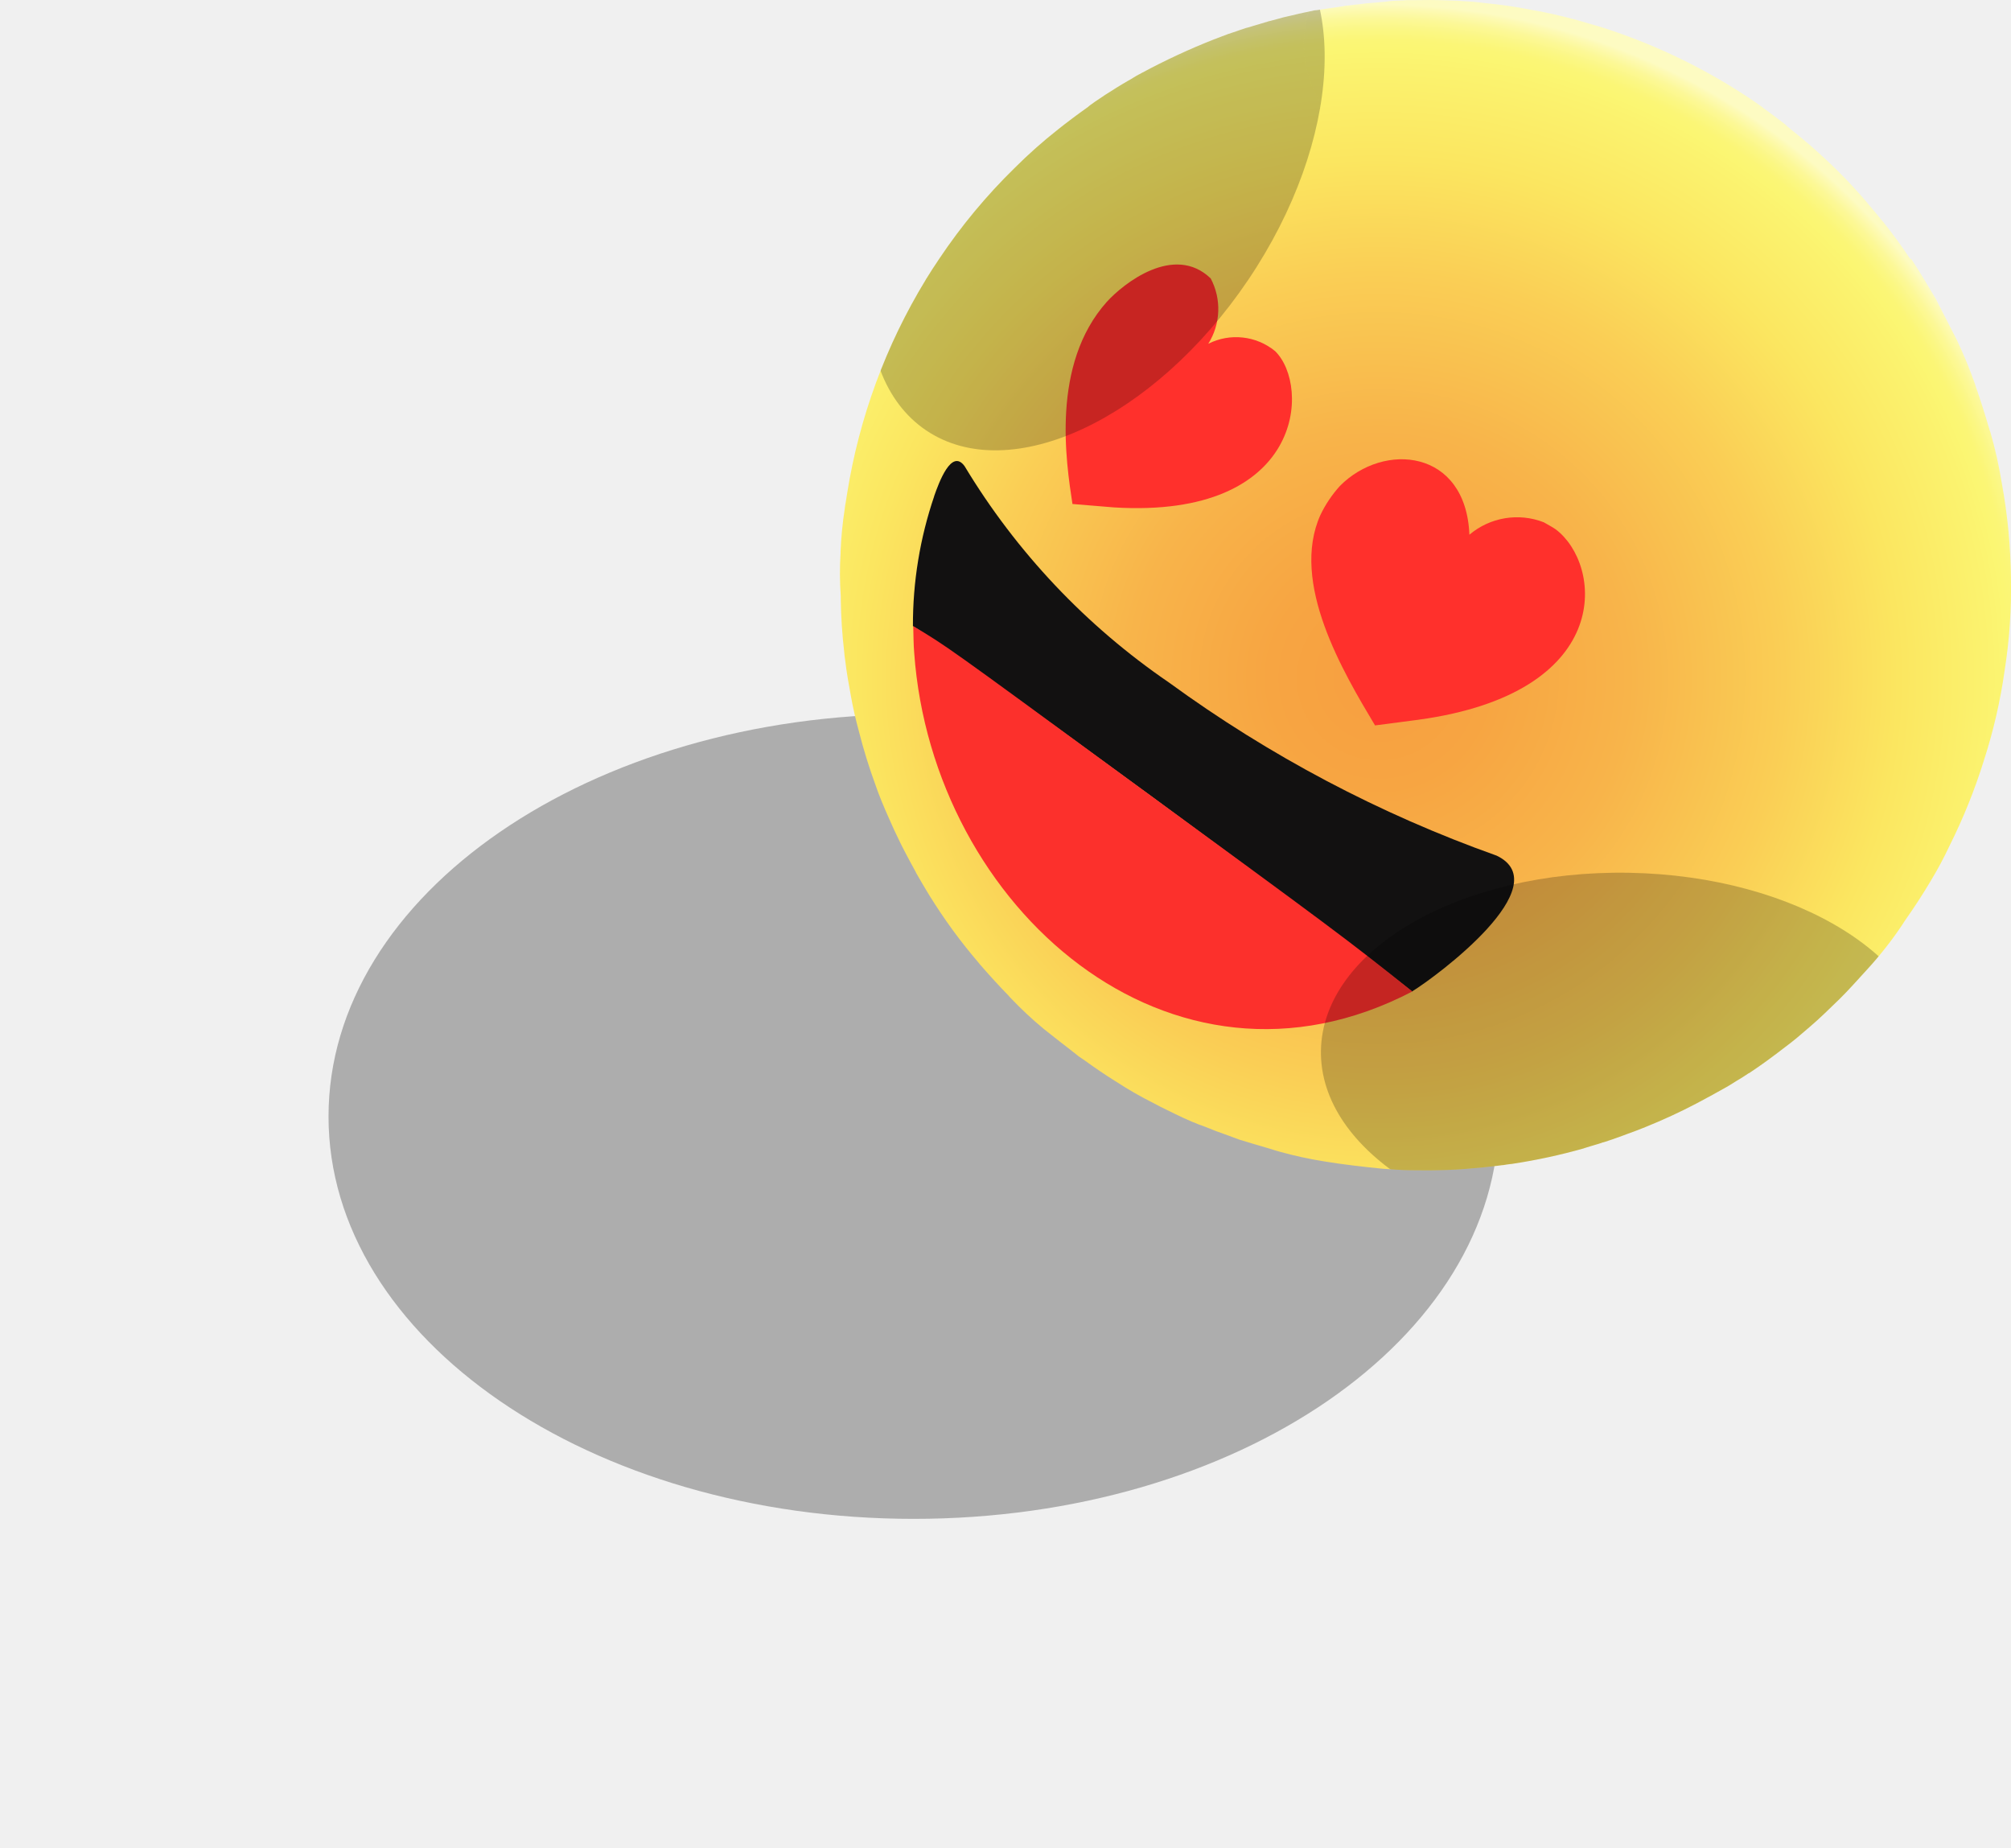
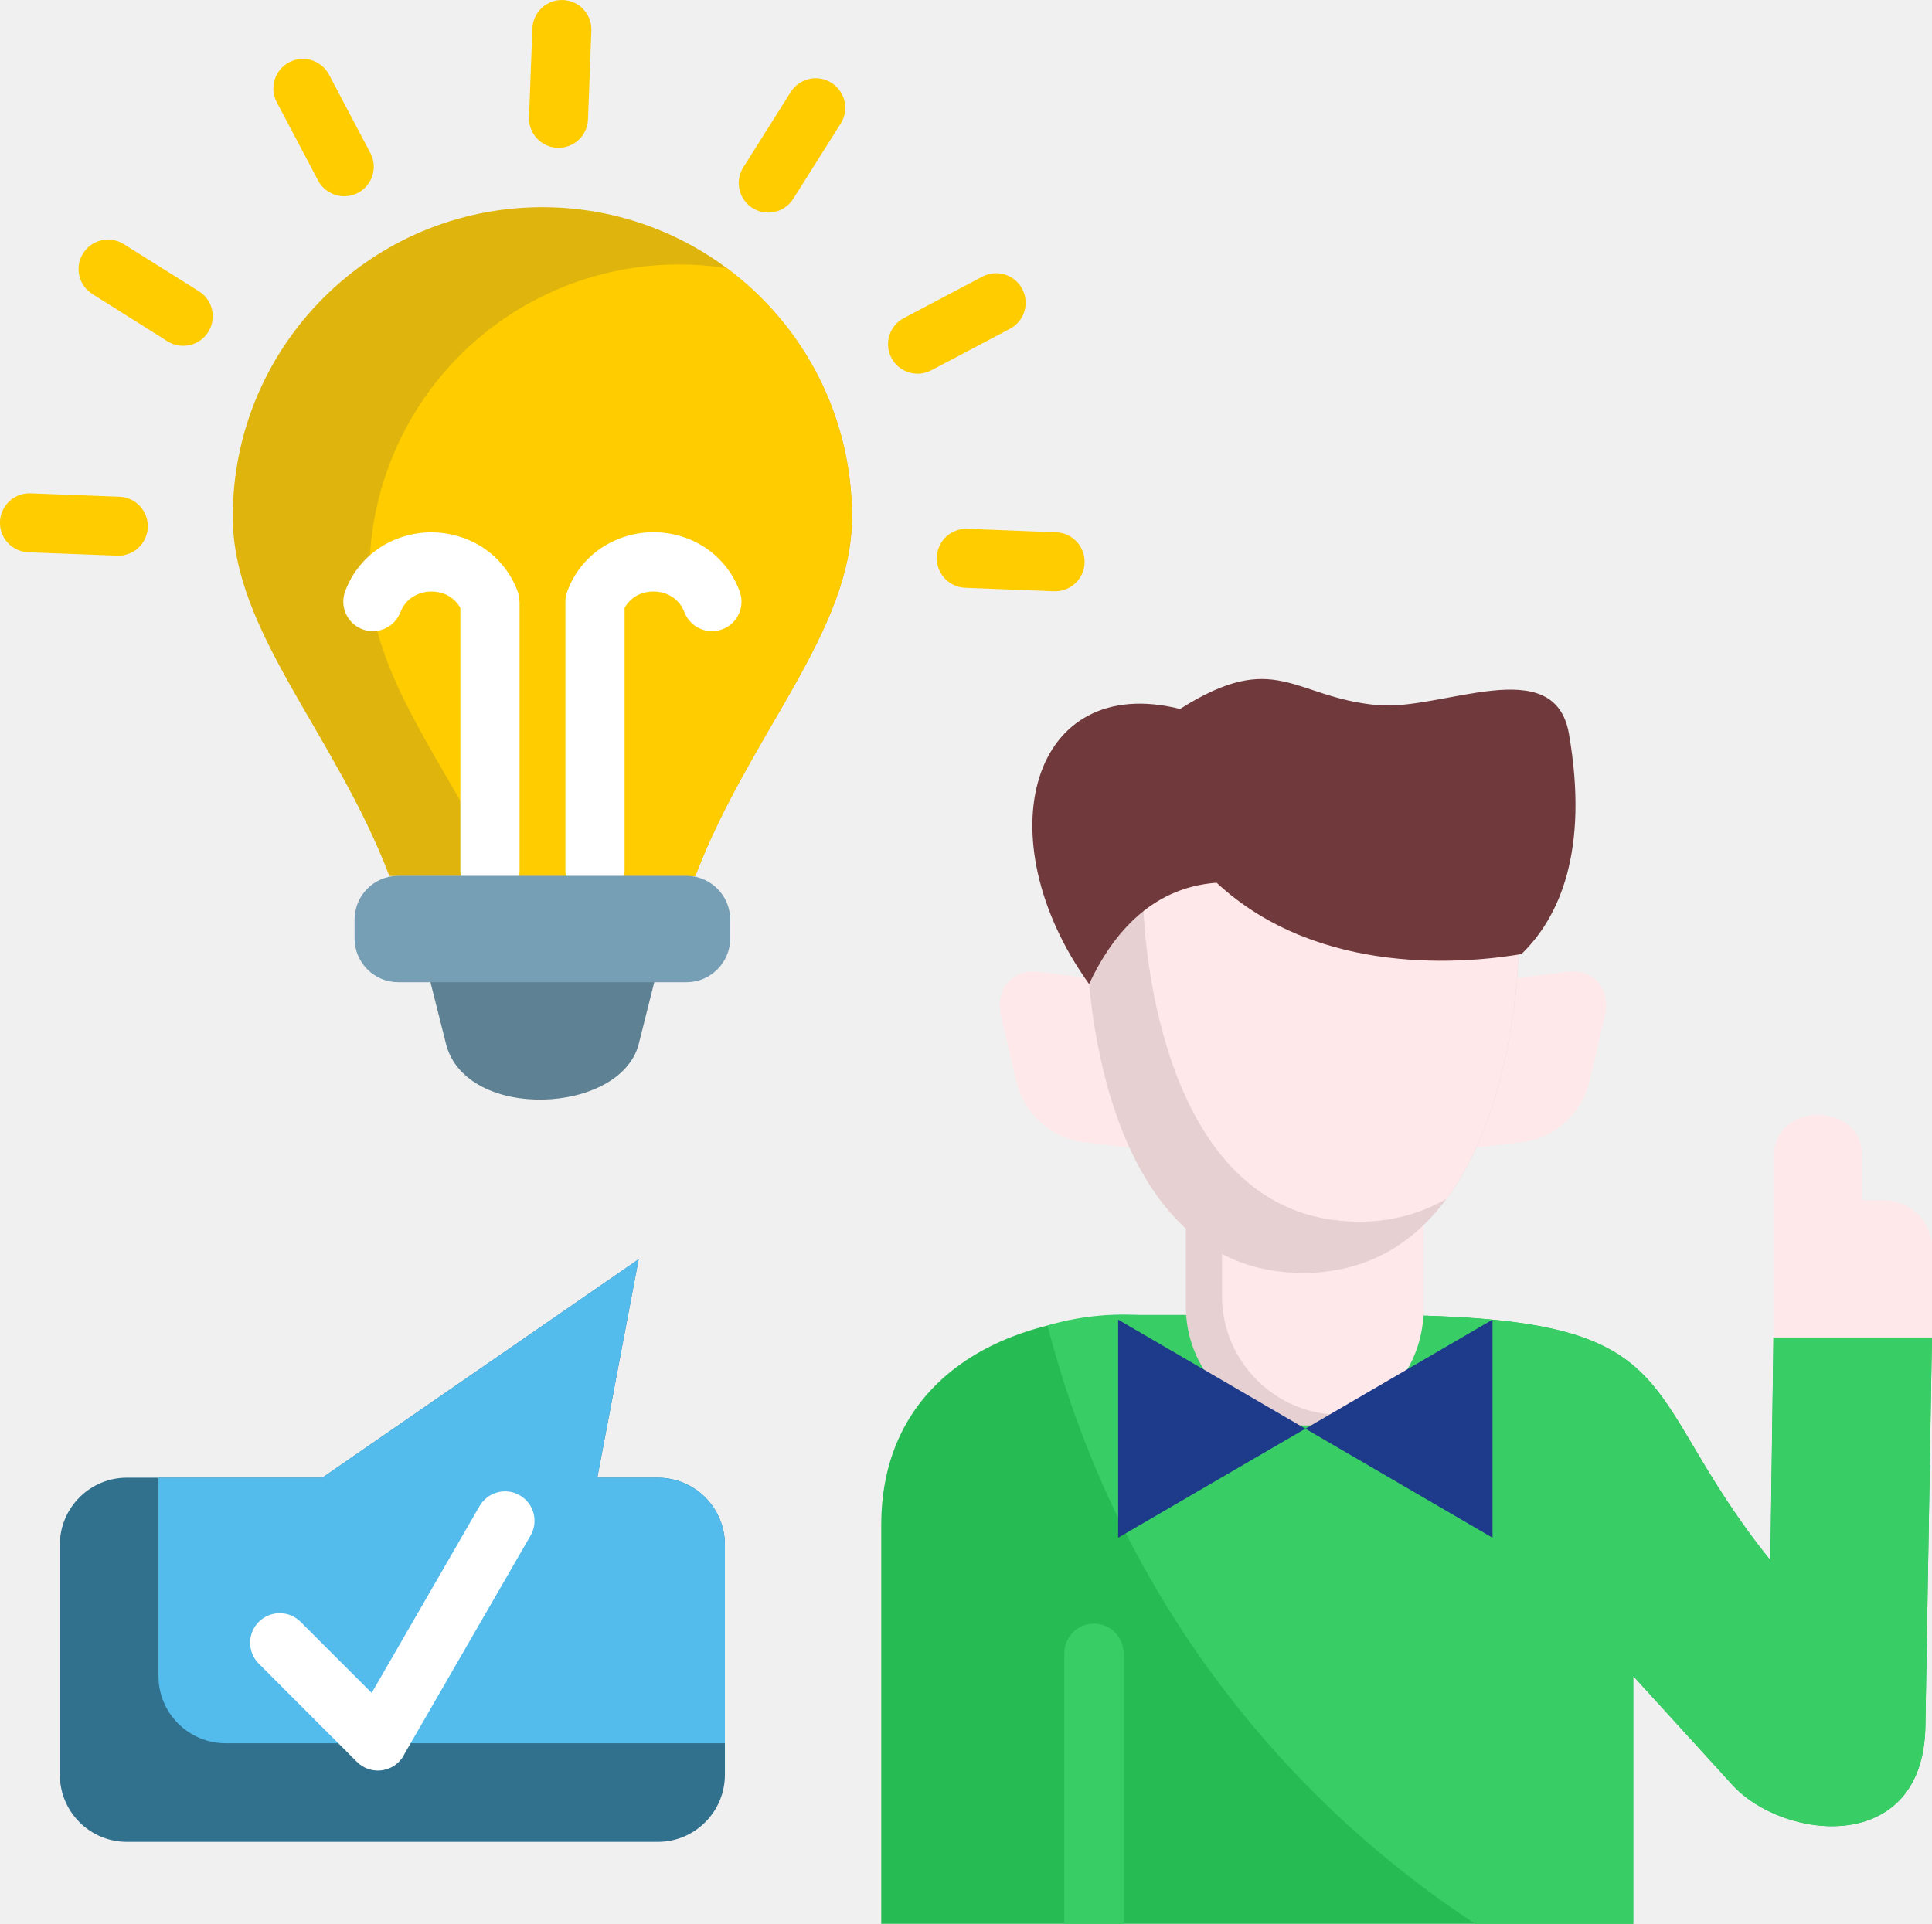
- <svg xmlns="http://www.w3.org/2000/svg" xmlns:xlink="http://www.w3.org/1999/xlink" width="82.478" height="75.758" viewBox="0 0 82.478 75.758">
-   <defs>
-     <radialGradient id="radial-gradient" cx="0.471" cy="0.58" r="0.575" gradientTransform="matrix(-0.999, -0.004, -0.004, 1, 0.933, 0.001)" gradientUnits="objectBoundingBox">
-       <stop offset="0" stop-color="#f79f40" />
-       <stop offset="0.163" stop-color="#f7a542" />
-       <stop offset="0.371" stop-color="#f8b44a" />
-       <stop offset="0.601" stop-color="#face55" />
-       <stop offset="0.771" stop-color="#fbe660" />
-       <stop offset="0.91" stop-color="#fbf36f" />
-       <stop offset="0.932" stop-color="#fbf672" />
-       <stop offset="0.947" stop-color="#fbf676" />
-       <stop offset="0.962" stop-color="#fbf783" />
-       <stop offset="0.978" stop-color="#fcf897" />
-       <stop offset="0.994" stop-color="#fdfab4" />
-       <stop offset="1" stop-color="#fdfbc2" />
-     </radialGradient>
-     <clipPath id="clip-path">
-       <path id="Trazado_116496" data-name="Trazado 116496" d="M52.65,29.84v-.06c0-.11-.03-.77-.15-1.75-.01-.09-.02-.17-.03-.26-.02-.12-.04-.25-.06-.38a23.894,23.894,0,0,0-3.15-8.77c0-.01-.01-.01-.01-.02-.17-.29-.35-.57-.54-.85h0a23.353,23.353,0,0,0-3.06-3.74,20.449,20.449,0,0,0-1.77-1.6c-.39-.32-.78-.62-1.19-.91a.265.265,0,0,1-.06-.05l-.05-.04-.21-.15c-.26-.18-.55-.37-.86-.57h0c-.01-.01-.02-.01-.03-.02-.15-.09-.3-.19-.47-.28-.07-.04-.15-.09-.22-.13s-.12-.07-.19-.11a1.092,1.092,0,0,0-.15-.08,25.413,25.413,0,0,0-2.93-1.4c-.26-.11-.47-.18-.58-.23l-.18-.07-.18-.07c-.01,0-.02-.01-.03-.01l-.04-.01-.3-.1-.04-.01c-.01,0-.03-.01-.04-.01l-.2-.07a2.759,2.759,0,0,0-.27-.08l-.23-.07c-.04-.01-.09-.03-.13-.04-.01,0-.03-.01-.04-.01s-.03-.01-.05-.01a.636.636,0,0,1-.07-.02l-.26-.07-.22-.06c-.07-.02-.14-.03-.21-.05h-.01l-.13-.03-.25-.06-.18-.04a2.049,2.049,0,0,0-.24-.05c-.01,0-.03-.01-.04-.01-.06-.01-.12-.03-.18-.04l-.11-.02-.13-.03h-.02l-.04-.01c-.02,0-.05-.01-.07-.01a1.766,1.766,0,0,1-.2-.04.6.6,0,0,0-.12-.02h0a2.068,2.068,0,0,1-.22-.04l-.19-.03c-.03-.01-.07-.01-.11-.02a.985.985,0,0,0-.17-.02,1,1,0,0,0-.16-.02l-.27-.03-.25-.03c-.03,0-.05-.01-.08-.01h-.02a1.641,1.641,0,0,0-.23-.02l-.34-.03c-.08-.01-.16-.01-.23-.02-.09-.01-.17-.01-.26-.02s-.18-.01-.27-.02A.97.97,0,0,1,29.76,7h-.37c-.48-.01-.96-.01-1.45,0-.11,0-.21,0-.31.01s-.22.01-.32.02c-.07,0-.13.01-.19.01-.16.01-.31.02-.46.04-.05,0-.11.01-.16.01-.22.02-.43.04-.64.07-.1.01-.2.02-.3.04h-.01c-.02,0-.04.01-.06.01q-.24.03-.45.06c-.11.02-.23.04-.34.05-.26.04-.47.08-.61.11-.7.14-1.38.3-2.06.5-.41.11-.77.22-1.21.38a24.021,24.021,0,0,0-5.31,2.61h0c-.17.11-.33.22-.49.33a.265.265,0,0,0-.06.05c-.28.2-.56.4-.84.61a.423.423,0,0,1-.07.05l-.02.02-.02.02c-.01.01-.02.02-.03.02s-.02.01-.03.02c-.08.06-.15.12-.23.18-.15.12-.3.24-.44.36-.08.07-.16.13-.24.2-.16.14-.32.27-.46.4l-.02.02-.02.02c-.03.03-.07.06-.1.09-.75.69-1.21,1.19-1.24,1.22-.23.25-.46.51-.69.77-.16.19-.33.38-.5.59-.01.01-.02.03-.04.04l-.03.03c-.34.42-.69.89-1.08,1.46l-.01.01-.01.01c-.01.01-.01.02-.02.02-.18.26-.36.55-.54.86-.16.26-.32.52-.46.75l-.46.88c-.15.29-.29.56-.42.82a16.758,16.758,0,0,0-.76,1.82h0v.01c-.22.6-.42,1.23-.6,1.84l-.01.02a.037.037,0,0,1-.01.03,17.968,17.968,0,0,0-.5,2.13,23.506,23.506,0,0,0-.17,7.66,22.794,22.794,0,0,0,.82,3.68,23.944,23.944,0,0,0,1.38,3.51,15.311,15.311,0,0,0,.75,1.42c.32.56.68,1.11,1.06,1.66.04.07.09.13.13.2a16,16,0,0,0,1.39,1.8c.34.37.78.88,1.14,1.24s.83.82,1.22,1.15h0c.42.37.6.53.99.83q.72.585,1.47,1.08h.01c.16.11.32.22.49.32.19.12.38.24.55.34.09.05.22.13.36.21a.573.573,0,0,1,.07.04c.15.09.33.18.52.29.04.02.09.05.13.07a22.789,22.789,0,0,0,2.12,1c.18.07.42.17.7.28l.24.09.42.15.3.1.11.03c.01,0,.01,0,.02.01l.16.05a2.759,2.759,0,0,0,.27.08l.26.08c.01,0,.02,0,.02.01a22.1,22.1,0,0,0,2.96.66l.09.01c.08.01.17.03.27.04h.03l.23.03.53.06c.24.03.56.05.79.07s.49.03.74.04h.02c.13.01.25.01.37.01.33.01.77,0,1.1.01s.79-.03,1.13-.05c.72-.06,1.68-.17,2.39-.28a18.747,18.747,0,0,0,1.84-.38c.14-.04.28-.08.43-.12.43-.12.87-.25,1.24-.36l.43-.16c.35-.12.69-.25,1.03-.38l.17-.06c.4-.15.89-.38,1.32-.59.19-.09.37-.18.55-.28a15.71,15.71,0,0,0,1.56-.88c.02-.01.03-.02.05-.03.41-.26.82-.52,1.22-.81.09-.06.18-.12.26-.17l.44-.34c.12-.09.23-.18.35-.27l.66-.52a14.289,14.289,0,0,0,1.37-1.26l.03-.03.07-.07c.35-.35.74-.77,1.2-1.29a.138.138,0,0,0,.03-.04h0a20.958,20.958,0,0,0,2.02-2.71c.01-.01.01-.02.02-.03.19-.3.38-.61.57-.95v-.01h0c.08-.14.16-.29.24-.44.11-.2.22-.41.31-.59l.09-.18c.16-.32.31-.65.47-.99.21-.47.41-.94.56-1.36h0c.26-.7.5-1.44.71-2.23.13-.48.25-.96.33-1.41.1-.48.18-.98.25-1.5.02-.12.03-.23.05-.34.08-.69.14-1.41.16-2.14v-.13C52.68,31.04,52.68,30.45,52.65,29.84Z" transform="translate(-4.654 -6.992)" />
-     </clipPath>
-     <linearGradient id="linear-gradient" x1="-0.166" y1="-323.933" x2="-1.166" y2="-323.933" gradientUnits="objectBoundingBox">
-       <stop offset="0" stop-color="#19b79c" />
-       <stop offset="0.405" stop-color="#1dbb9e" />
-       <stop offset="0.825" stop-color="#2ac8a3" />
-       <stop offset="0.997" stop-color="#31cfa6" />
-     </linearGradient>
-     <linearGradient id="linear-gradient-2" x1="-2.106" y1="-363.238" x2="-3.08" y2="-363.238" xlink:href="#linear-gradient" />
-     <clipPath id="clip-path-2">
-       <path id="Trazado_116504" data-name="Trazado 116504" d="M4.652,29.65v-.06a15.757,15.757,0,0,1,.17-1.74,2.335,2.335,0,0,1,.04-.26c.02-.12.04-.25.06-.38a24.088,24.088,0,0,1,3.22-8.75c0-.01.01-.01.01-.02.18-.29.36-.57.55-.85h0a23.39,23.39,0,0,1,3.09-3.72,20.134,20.134,0,0,1,1.78-1.58q.585-.465,1.2-.9a.265.265,0,0,0,.06-.05l.05-.04.21-.15c.26-.18.55-.37.86-.56h0c.01-.01.02-.01.03-.02.15-.09.31-.19.47-.28a2.53,2.53,0,0,0,.22-.13c.06-.04.12-.07.19-.11.05-.03.1-.05.15-.08a27.308,27.308,0,0,1,2.95-1.37c.26-.1.47-.18.58-.22l.18-.06.18-.06c.01,0,.02-.01.03-.01l.05-.02.3-.1.04-.01c.01,0,.03-.01.04-.01l.2-.06c.08-.02.19-.06.27-.08l.23-.07a.647.647,0,0,0,.13-.04c.01,0,.03-.01.04-.01s.03-.01.05-.01a.637.637,0,0,0,.07-.02l.26-.07.22-.06c.07-.02.14-.03.21-.05h.01l.13-.03c.08-.02.18-.04.25-.06l.18-.04c.08-.02.16-.03.24-.05.01,0,.03-.01.04-.01a1.163,1.163,0,0,0,.18-.04l.11-.01.13-.02h.02l.04-.01c.02,0,.05-.01.07-.01l.2-.03c.04-.01.09-.01.13-.02h0l.22-.03.19-.03a.516.516,0,0,0,.11-.02.985.985,0,0,1,.17-.02c.06-.01.11-.01.16-.02l.27-.03.25-.03c.03,0,.05-.01.08-.01h.02c.07-.01.15-.01.23-.02l.34-.03c.08-.01.16-.01.23-.02a1.569,1.569,0,0,1,.24-.03,2.437,2.437,0,0,1,.27-.01.86.86,0,0,1,.16-.01l.15-.01h.24c.49-.01.97-.01,1.45.01.11,0,.21.01.31.01s.22.01.32.02c.07,0,.13.01.19.01.16.01.31.02.46.04.05.01.11.01.16.02.22.02.43.05.64.07.1.01.2.03.3.04h.01c.02,0,.04.01.06.01.16.02.31.05.45.07l.34.06c.26.05.47.09.6.11.69.14,1.38.31,2.06.52.41.11.76.23,1.21.39a24.178,24.178,0,0,1,5.28,2.65h0c.16.11.33.22.49.34a.265.265,0,0,1,.06.05c.28.2.56.41.83.62a.424.424,0,0,0,.07.05l.02.02.02.02.03.03c.01.01.02.01.02.02.08.06.15.12.22.18.15.12.3.24.44.36.08.07.16.14.24.2.16.14.31.28.46.41l.02.02.02.02c.03.03.07.06.1.09.75.69,1.2,1.2,1.23,1.23.23.25.46.51.68.78.16.19.32.38.49.59.01.01.02.03.04.04l.02.03c.33.42.69.89,1.07,1.47l.04.01.01.01c.01.01.01.02.02.02.17.26.36.56.54.86.16.26.31.53.45.75l.45.88c.15.29.29.56.42.82a18.431,18.431,0,0,1,.75,1.83h0v.01c.21.6.41,1.23.59,1.85l.01.02a.037.037,0,0,0,.01.03,17.59,17.59,0,0,1,.48,2.14,22.71,22.71,0,0,1,.37,3.87,21.465,21.465,0,0,1-.26,3.8,21.96,21.96,0,0,1-.85,3.68,23.286,23.286,0,0,1-1.41,3.5,15.244,15.244,0,0,1-.76,1.42c-.33.56-.69,1.11-1.07,1.65-.04.07-.09.13-.13.2a15.2,15.2,0,0,1-1.41,1.79c-.34.37-.79.88-1.15,1.23s-.84.82-1.22,1.14h0c-.43.37-.6.52-1,.82-.49.38-.98.74-1.48,1.07H41.9c-.16.11-.32.21-.49.31-.19.12-.38.24-.55.33-.09.05-.22.12-.36.2a.574.574,0,0,0-.07.04c-.15.08-.33.18-.52.28-.04.02-.09.05-.13.07a23.108,23.108,0,0,1-2.12.98c-.18.07-.42.17-.71.27l-.24.09-.42.15-.3.1-.11.03c-.01,0-.01,0-.02.01l-.16.05c-.08.02-.19.06-.27.08l-.26.08c-.01,0-.02,0-.02.01a23.962,23.962,0,0,1-2.96.64l-.09.01c-.08.01-.17.02-.27.04H31.8l-.23.03-.53.06c-.24.02-.56.05-.79.07s-.49.03-.74.04h-.02c-.13,0-.25.01-.37.01-.33.01-.77,0-1.1,0s-.79-.04-1.13-.06c-.72-.07-1.68-.18-2.39-.3a16.281,16.281,0,0,1-1.84-.4c-.14-.04-.28-.08-.43-.13-.43-.12-.87-.26-1.24-.37l-.43-.16c-.35-.12-.69-.25-1.03-.39l-.17-.06c-.4-.15-.88-.38-1.32-.6-.19-.09-.37-.18-.55-.28a15.612,15.612,0,0,1-1.55-.89.219.219,0,0,0-.05-.03c-.41-.26-.81-.53-1.21-.82-.09-.06-.17-.12-.25-.17L14,49.97c-.12-.09-.23-.18-.35-.27l-.66-.52a15.233,15.233,0,0,1-1.36-1.27l-.03-.03-.06-.07c-.34-.35-.74-.78-1.19-1.3a.138.138,0,0,1-.03-.04h0a21.889,21.889,0,0,1-2-2.73c-.01-.01-.01-.02-.02-.03-.18-.3-.37-.61-.56-.95v-.01h0c-.08-.14-.16-.29-.24-.44-.11-.21-.22-.41-.31-.59l-.09-.18c-.16-.32-.31-.65-.46-.99-.21-.47-.41-.95-.55-1.36h0a22.441,22.441,0,0,1-.69-2.23c-.13-.48-.24-.96-.32-1.41-.09-.49-.18-.98-.24-1.5-.02-.12-.03-.23-.04-.34a21.166,21.166,0,0,1-.14-2.14v-.13A13.347,13.347,0,0,1,4.652,29.65Z" transform="translate(-4.627 -6.983)" fill="url(#radial-gradient)" />
-     </clipPath>
-   </defs>
-   <g id="Grupo_157926" data-name="Grupo 157926" transform="translate(13.474)">
-     <ellipse id="Elipse_4737" data-name="Elipse 4737" cx="24" cy="16.5" rx="24" ry="16.5" transform="translate(0 29.284)" fill="#0b0b0b" opacity="0.292" style="mix-blend-mode: multiply;isolation: isolate" />
-     <path id="Trazado_116493" data-name="Trazado 116493" d="M4.652,29.65v-.06a15.757,15.757,0,0,1,.17-1.74,2.335,2.335,0,0,1,.04-.26c.02-.12.04-.25.06-.38a24.088,24.088,0,0,1,3.22-8.75c0-.01.01-.01.01-.02.18-.29.36-.57.55-.85h0a23.39,23.39,0,0,1,3.09-3.72,20.134,20.134,0,0,1,1.78-1.58q.585-.465,1.2-.9a.265.265,0,0,0,.06-.05l.05-.04.21-.15c.26-.18.55-.37.86-.56h0c.01-.01.02-.01.03-.02.15-.09.31-.19.47-.28a2.53,2.53,0,0,0,.22-.13c.06-.04.12-.07.19-.11.05-.03.1-.05.15-.08a27.308,27.308,0,0,1,2.95-1.37c.26-.1.47-.18.58-.22l.18-.06.18-.06c.01,0,.02-.01.03-.01l.05-.02.3-.1.04-.01c.01,0,.03-.01.04-.01l.2-.06c.08-.02.19-.06.27-.08l.23-.07a.647.647,0,0,0,.13-.04c.01,0,.03-.01.04-.01s.03-.01.05-.01a.637.637,0,0,0,.07-.02l.26-.07.22-.06c.07-.02.14-.03.21-.05h.01l.13-.03c.08-.02.18-.04.25-.06l.18-.04c.08-.02.16-.03.24-.05.01,0,.03-.01.04-.01a1.163,1.163,0,0,0,.18-.04l.11-.01.13-.02h.02l.04-.01c.02,0,.05-.01.07-.01l.2-.03c.04-.01.09-.01.13-.02h0l.22-.03.19-.03a.516.516,0,0,0,.11-.02.985.985,0,0,1,.17-.02c.06-.01.11-.01.16-.02l.27-.03.25-.03c.03,0,.05-.01.08-.01h.02c.07-.01.15-.01.23-.02l.34-.03c.08-.01.16-.01.23-.02a1.569,1.569,0,0,1,.24-.03,2.437,2.437,0,0,1,.27-.01.86.86,0,0,1,.16-.01l.15-.01h.24c.49-.01.97-.01,1.45.01.11,0,.21.01.31.01s.22.01.32.02c.07,0,.13.01.19.01.16.01.31.02.46.04.05.01.11.01.16.02.22.02.43.05.64.07.1.01.2.03.3.04h.01c.02,0,.04.01.06.01.16.02.31.05.45.07l.34.06c.26.05.47.09.6.11.69.14,1.38.31,2.06.52.41.11.76.23,1.21.39a24.178,24.178,0,0,1,5.28,2.65h0c.16.11.33.22.49.34a.265.265,0,0,1,.06.05c.28.2.56.41.83.62a.424.424,0,0,0,.07.05l.02.02.02.02.03.03c.01.01.02.01.02.02.08.06.15.12.22.18.15.12.3.24.44.36.08.07.16.14.24.2.16.14.31.28.46.41l.02.02.02.02c.03.03.07.06.1.09.75.69,1.2,1.2,1.23,1.23.23.25.46.51.68.78.16.19.32.38.49.59.01.01.02.03.04.04l.02.03c.33.42.69.89,1.07,1.47l.04.01.01.01c.01.01.01.02.02.02.17.26.36.56.54.86.16.26.31.53.45.75l.45.88c.15.29.29.56.42.82a18.431,18.431,0,0,1,.75,1.83h0v.01c.21.6.41,1.23.59,1.85l.01.02a.037.037,0,0,0,.01.03,17.59,17.59,0,0,1,.48,2.14,22.71,22.71,0,0,1,.37,3.87,21.465,21.465,0,0,1-.26,3.8,21.96,21.96,0,0,1-.85,3.68,23.286,23.286,0,0,1-1.41,3.5,15.244,15.244,0,0,1-.76,1.42c-.33.56-.69,1.11-1.07,1.65-.04.07-.09.13-.13.2a15.2,15.2,0,0,1-1.41,1.79c-.34.37-.79.88-1.15,1.23s-.84.82-1.22,1.14h0c-.43.37-.6.52-1,.82-.49.38-.98.74-1.48,1.07H41.9c-.16.11-.32.21-.49.31-.19.12-.38.24-.55.33-.09.05-.22.12-.36.2a.574.574,0,0,0-.07.04c-.15.08-.33.18-.52.28-.04.02-.09.05-.13.07a23.108,23.108,0,0,1-2.12.98c-.18.07-.42.17-.71.27l-.24.09-.42.15-.3.1-.11.03c-.01,0-.01,0-.02.01l-.16.05c-.08.02-.19.06-.27.08l-.26.08c-.01,0-.02,0-.02.01a23.962,23.962,0,0,1-2.96.64l-.09.01c-.08.01-.17.02-.27.04H31.8l-.23.03-.53.06c-.24.02-.56.05-.79.07s-.49.03-.74.04h-.02c-.13,0-.25.01-.37.01-.33.01-.77,0-1.1,0s-.79-.04-1.13-.06c-.72-.07-1.68-.18-2.39-.3a16.281,16.281,0,0,1-1.84-.4c-.14-.04-.28-.08-.43-.13-.43-.12-.87-.26-1.24-.37l-.43-.16c-.35-.12-.69-.25-1.03-.39l-.17-.06c-.4-.15-.88-.38-1.32-.6-.19-.09-.37-.18-.55-.28a15.612,15.612,0,0,1-1.55-.89.219.219,0,0,0-.05-.03c-.41-.26-.81-.53-1.21-.82-.09-.06-.17-.12-.25-.17L14,49.97c-.12-.09-.23-.18-.35-.27l-.66-.52a15.233,15.233,0,0,1-1.36-1.27l-.03-.03-.06-.07c-.34-.35-.74-.78-1.19-1.3a.138.138,0,0,1-.03-.04h0a21.889,21.889,0,0,1-2-2.73c-.01-.01-.01-.02-.02-.03-.18-.3-.37-.61-.56-.95v-.01h0c-.08-.14-.16-.29-.24-.44-.11-.21-.22-.41-.31-.59l-.09-.18c-.16-.32-.31-.65-.46-.99-.21-.47-.41-.95-.55-1.36h0a22.441,22.441,0,0,1-.69-2.23c-.13-.48-.24-.96-.32-1.41-.09-.49-.18-.98-.24-1.5-.02-.12-.03-.23-.04-.34a21.166,21.166,0,0,1-.14-2.14v-.13A13.347,13.347,0,0,1,4.652,29.65Z" transform="translate(16.349 -6.983)" fill="url(#radial-gradient)" />
-     <g id="Grupo_86225" data-name="Grupo 86225" transform="translate(20.955 0.009)" clip-path="url(#clip-path)">
-       <path id="Trazado_116494" data-name="Trazado 116494" d="M50.67,21.64a4.37,4.37,0,0,1,.18-.46C50.8,21.33,50.74,21.48,50.67,21.64Z" transform="translate(-48.844 -6.992)" fill="url(#linear-gradient)" />
-       <path id="Trazado_116495" data-name="Trazado 116495" d="M4.7,34.92c.03-.14.05-.28.08-.41C4.75,34.65,4.73,34.79,4.7,34.92Z" transform="translate(43.196 -6.992)" fill="url(#linear-gradient-2)" />
+ <svg xmlns="http://www.w3.org/2000/svg" width="110.583" height="110.131" viewBox="0 0 110.583 110.131">
+   <g id="Grupo_1104091" data-name="Grupo 1104091" transform="translate(-22.867 -24.165)">
+     <g id="Grupo_1104089" data-name="Grupo 1104089" transform="translate(36.189 36.026)">
+       <path id="Trazado_877067" data-name="Trazado 877067" d="M288.975,254.377l2.853-.351c1.563-.191,2.531.987,2.146,2.628l-.886,3.753a4.591,4.591,0,0,1-3.547,3.327l-2.853.344Zm-24.528,0-2.846-.351c-1.563-.191-2.531.987-2.146,2.628l.886,3.753a4.591,4.591,0,0,0,3.547,3.327l2.846.344Z" transform="translate(-215.463 -210.249)" fill="#ffe8ea" fill-rule="evenodd" />
+       <path id="Trazado_877068" data-name="Trazado 877068" d="M259.385,335.25H246.03c-8.1,0-14.72,3.923-14.72,12.017V370.1h43.042V355.918l5.665,6.221c2.923,3.216,10.933,4.082,11.056-3.335l.378-22.272h-9.074L282.2,349.29C274.1,339.18,278.023,335.25,259.385,335.25Z" transform="translate(-194.192 -271.833)" fill="#27bc53" fill-rule="evenodd" />
+       <path id="Trazado_877069" data-name="Trazado 877069" d="M274.62,425.466h3.388V409.977a1.694,1.694,0,0,0-3.388,0Z" transform="translate(-227.022 -327.198)" fill="#38ce65" fill-rule="evenodd" />
+       <path id="Trazado_877070" data-name="Trazado 877070" d="M289.205,335.25H275.85a15.462,15.462,0,0,0-5.2.6A58.251,58.251,0,0,0,295.132,370.1h9.041V355.916l5.665,6.221c2.923,3.216,10.933,4.082,11.056-3.335l.378-22.272H312.2l-.172,12.757C303.9,339.311,307.967,335.25,289.205,335.25Z" transform="translate(-224.012 -271.833)" fill="#38ce65" fill-rule="evenodd" />
+       <path id="Trazado_877071" data-name="Trazado 877071" d="M316.965,296.89H303.37v8.992a6.8,6.8,0,0,0,13.595,0Z" transform="translate(-248.815 -242.756)" fill="#e6d0d2" fill-rule="evenodd" />
+       <path id="Trazado_877072" data-name="Trazado 877072" d="M323.431,296.89H311.9v8.2a6.817,6.817,0,0,0,6.8,6.8,7.148,7.148,0,0,0,1.338-.131,6.829,6.829,0,0,0,3.4-5.878Z" transform="translate(-255.28 -242.756)" fill="#ffe8ea" fill-rule="evenodd" />
+       <path id="Trazado_877073" data-name="Trazado 877073" d="M292.417,251.513c-12.01,0-12.327-18.062-12.327-18.062,2.188-4.973,7.313-5.885,12.327-5.365,5.014-.52,10.144.392,12.334,5.365C304.751,233.451,304.434,251.513,292.417,251.513Z" transform="translate(-231.168 -190.503)" fill="#e6d0d2" fill-rule="evenodd" />
+       <path id="Trazado_877074" data-name="Trazado 877074" d="M294,229.245a15.083,15.083,0,0,1,8.45-1.159c5.014-.52,10.144.392,12.334,5.365,0,0-.15,8.479-4.109,13.822a9.8,9.8,0,0,1-5.014,1.3c-12.017,0-12.334-18.062-12.334-18.062a9.6,9.6,0,0,1,.673-1.263Z" transform="translate(-241.204 -190.503)" fill="#ffe8ea" fill-rule="evenodd" />
+       <path id="Trazado_877075" data-name="Trazado 877075" d="M295.048,200.546c2.168-2.093,3.881-5.907,2.722-12.6-.816-4.753-7.272-1.309-10.969-1.653-4.835-.445-5.81-3.252-11.291.22-8.532-2.127-11.221,7.361-5.208,15.748,1.166-2.5,3.327-5.515,7.3-5.8C283.524,201.959,292.12,201.04,295.048,200.546Z" transform="translate(-221.288 -157.79)" fill="#70393c" fill-rule="evenodd" />
+       <path id="Trazado_877076" data-name="Trazado 877076" d="M298.065,342.593l-5.358,3.119-5.358,3.122V336.35l5.358,3.122Z" transform="translate(-236.671 -272.667)" fill="#1e3a8a" fill-rule="evenodd" />
+       <path id="Trazado_877077" data-name="Trazado 877077" d="M331.63,342.593l5.355,3.119,5.358,3.122V336.35l-5.358,3.122Z" transform="translate(-270.236 -272.667)" fill="#1e3a8a" fill-rule="evenodd" />
+       <path id="Trazado_877078" data-name="Trazado 877078" d="M95.638,73.18a17.727,17.727,0,0,1,17.725,17.725c0,6.606-5.885,12.45-8.966,20.564H86.886c-3.08-8.114-8.966-13.96-8.966-20.564A17.721,17.721,0,0,1,95.638,73.18Z" transform="translate(-77.92 -73.18)" fill="#dfb50d" fill-rule="evenodd" />
+       <path id="Trazado_877079" data-name="Trazado 877079" d="M130.7,86.943a17.688,17.688,0,0,1,7.16,14.234c0,6.606-5.885,12.45-8.966,20.564H117.771c-3.175-6.483-7.531-11.6-7.531-17.285A17.723,17.723,0,0,1,130.7,86.943Z" transform="translate(-102.419 -83.451)" fill="#fc0" fill-rule="evenodd" />
    </g>
-     <path id="Trazado_116497" data-name="Trazado 116497" d="M25.873,27.33A16.375,16.375,0,0,0,25,32.66c2.26,1.39,16.97,12.2,20.47,14.98,1.03-.63,6.02-4.35,3.47-5.57a52.925,52.925,0,0,1-13.44-7.1,28.664,28.664,0,0,1-8.38-8.87c-.54-.75-1.06.69-1.25,1.23" transform="translate(-1.032 -6.983)" fill="#121111" />
-     <path id="Trazado_116499" data-name="Trazado 116499" d="M29.22,33.76c.75,10.43,10.52,19.05,20.43,13.88-2.65-2.12-3.33-2.62-11.66-8.71-7.45-5.46-7.45-5.46-8.81-6.27.01.33.01.77.04,1.1" transform="translate(-5.199 -6.983)" fill="#fc302c" />
-     <g id="Grupo_86231" data-name="Grupo 86231" transform="translate(40.307 18.833)">
-       <path id="Trazado_116501" data-name="Trazado 116501" d="M22.473,28.1c-1.25,2.78.93,6.44,2.24,8.63.65-.09,1.52-.19,2.17-.29,7.67-1.22,7.14-6.32,5.24-7.75-.14-.1-.34-.2-.49-.29a3.024,3.024,0,0,0-3.05.51c-.14-3.51-3.51-3.82-5.31-2a4.969,4.969,0,0,0-.8,1.19" transform="translate(-22.099 -25.816)" fill="#ff302c" />
-     </g>
-     <g id="Grupo_86232" data-name="Grupo 86232" transform="translate(30.232 10.846)">
-       <path id="Trazado_116503" data-name="Trazado 116503" d="M35.806,19.36c-2.3,2.57-1.67,6.58-1.41,8.29.51.04,1.19.1,1.7.14,7.78.48,8.08-4.98,6.61-6.41a2.529,2.529,0,0,0-2.74-.3,2.679,2.679,0,0,0,.1-2.68c-1.5-1.44-3.58.21-4.26.96" transform="translate(-34.117 -17.829)" fill="#ff302c" />
-     </g>
-     <g id="Enmascarar_grupo_59" data-name="Enmascarar grupo 59" transform="translate(20.976 0)" clip-path="url(#clip-path-2)">
-       <g id="Grupo_86233" data-name="Grupo 86233" transform="translate(-2.683 -7.272)" opacity="0.561" style="mix-blend-mode: multiply;isolation: isolate">
-         <g id="Grupo_86230" data-name="Grupo 86230" transform="translate(0)">
-           <ellipse id="Elipse_4734" data-name="Elipse 4734" cx="12.5" cy="7.5" rx="12.5" ry="7.5" transform="translate(21.707 1.557)" fill="#fff" opacity="0.743" />
-           <ellipse id="Elipse_4735" data-name="Elipse 4735" cx="12.5" cy="7.5" rx="12.5" ry="7.5" transform="translate(26.415 8.388) rotate(124)" opacity="0.387" />
-           <ellipse id="Elipse_4736" data-name="Elipse 4736" cx="12.5" cy="7.5" rx="12.5" ry="7.5" transform="matrix(-1, -0.017, 0.017, -1, 47.282, 58.274)" opacity="0.387" />
-         </g>
-       </g>
-     </g>
+     <path id="Trazado_877080" data-name="Trazado 877080" d="M53.339,25.793a1.689,1.689,0,0,1,3.376.123L56.523,31a1.689,1.689,0,0,1-3.376-.123ZM24.5,55.782a1.689,1.689,0,1,1,.116-3.376L29.7,52.6a1.689,1.689,0,0,1-.116,3.376ZM28.15,40.994a1.686,1.686,0,1,1,1.8-2.853l4.307,2.7A1.691,1.691,0,1,1,32.45,43.7ZM38.708,30.018A1.691,1.691,0,0,1,41.7,28.44l2.374,4.5a1.691,1.691,0,0,1-2.991,1.578ZM83.32,54.637a1.689,1.689,0,0,1-.116,3.376l-5.082-.2a1.689,1.689,0,1,1,.116-3.376ZM79.1,40a1.689,1.689,0,0,1,1.57,2.991l-4.5,2.374a1.689,1.689,0,0,1-1.57-2.991ZM68.121,29.442a1.691,1.691,0,1,1,2.86,1.805l-2.71,4.3a1.689,1.689,0,1,1-2.86-1.8Z" transform="translate(0 0)" fill="#fc0" />
+     <path id="Trazado_877081" data-name="Trazado 877081" d="M107.338,154.651a1.69,1.69,0,1,1-3.16-1.2,5.11,5.11,0,0,1,3-3.01,5.419,5.419,0,0,1,3.862,0,5.091,5.091,0,0,1,3,3.01,1.643,1.643,0,0,1,.109.6h.007v15.434a1.694,1.694,0,0,1-3.388,0V154.412a1.79,1.79,0,0,0-.927-.808,2,2,0,0,0-.726-.131,1.962,1.962,0,0,0-.726.131,1.769,1.769,0,0,0-1.048,1.048Zm19.412-1.2a1.69,1.69,0,0,1-3.16,1.2,1.792,1.792,0,0,0-1.043-1.05,2.082,2.082,0,0,0-1.452,0,1.774,1.774,0,0,0-.927.808v15.071a1.694,1.694,0,1,1-3.388,0V154.044a1.671,1.671,0,0,1,.116-.6,5.091,5.091,0,0,1,3-3.01,5.339,5.339,0,0,1,1.929-.356,5.4,5.4,0,0,1,1.933.356A5.127,5.127,0,0,1,126.75,153.448Z" transform="translate(-61.551 -95.445)" fill="#fff" />
+     <path id="Trazado_877082" data-name="Trazado 877082" d="M447.531,290.266v2.565h1.3a2.769,2.769,0,0,1,2.7,3.039v4.808H442.49V290.266C442.49,287.178,447.531,287.178,447.531,290.266Z" transform="translate(-318.081 -199.953)" fill="#ffe8ea" fill-rule="evenodd" />
+     <path id="Trazado_877083" data-name="Trazado 877083" d="M52.042,334.566,70.15,322.06l-2.367,12.506h3.463a3.841,3.841,0,0,1,3.84,3.835v13.176a3.842,3.842,0,0,1-3.84,3.835H40.855a3.841,3.841,0,0,1-3.835-3.835V338.4a3.841,3.841,0,0,1,3.835-3.835Z" transform="translate(-10.728 -225.809)" fill="#31718e" fill-rule="evenodd" />
+     <path id="Trazado_877084" data-name="Trazado 877084" d="M69.727,334.566,87.835,322.06l-2.367,12.506h3.463a3.841,3.841,0,0,1,3.84,3.835v11.366H64.19a3.851,3.851,0,0,1-3.84-3.84V334.568h9.377Z" transform="translate(-28.413 -225.809)" fill="#53bced" fill-rule="evenodd" />
+     <path id="Trazado_877085" data-name="Trazado 877085" d="M82.534,386.837a1.692,1.692,0,1,1,2.393-2.393l4.068,4.068,6.173-10.693a1.686,1.686,0,0,1,2.923,1.682l-7.2,12.469a1.78,1.78,0,0,1-.344.494,1.7,1.7,0,0,1-2.393,0Z" transform="translate(-44.854 -267.435)" fill="#fff" />
+     <path id="Trazado_877086" data-name="Trazado 877086" d="M137.194,254.2l-1.028,4.087c-1.021,4.06-9.919,4.46-11.037,0L124.1,254.2h13.094Z" transform="translate(-76.736 -174.37)" fill="#5f8194" fill-rule="evenodd" />
+     <path id="Trazado_877087" data-name="Trazado 877087" d="M109.247,231.36h16.5a2.507,2.507,0,0,1,2.5,2.5v1.091a2.506,2.506,0,0,1-2.5,2.5h-16.5a2.506,2.506,0,0,1-2.5-2.5v-1.091A2.5,2.5,0,0,1,109.247,231.36Z" transform="translate(-63.585 -157.057)" fill="#769fb6" fill-rule="evenodd" />
  </g>
</svg>
